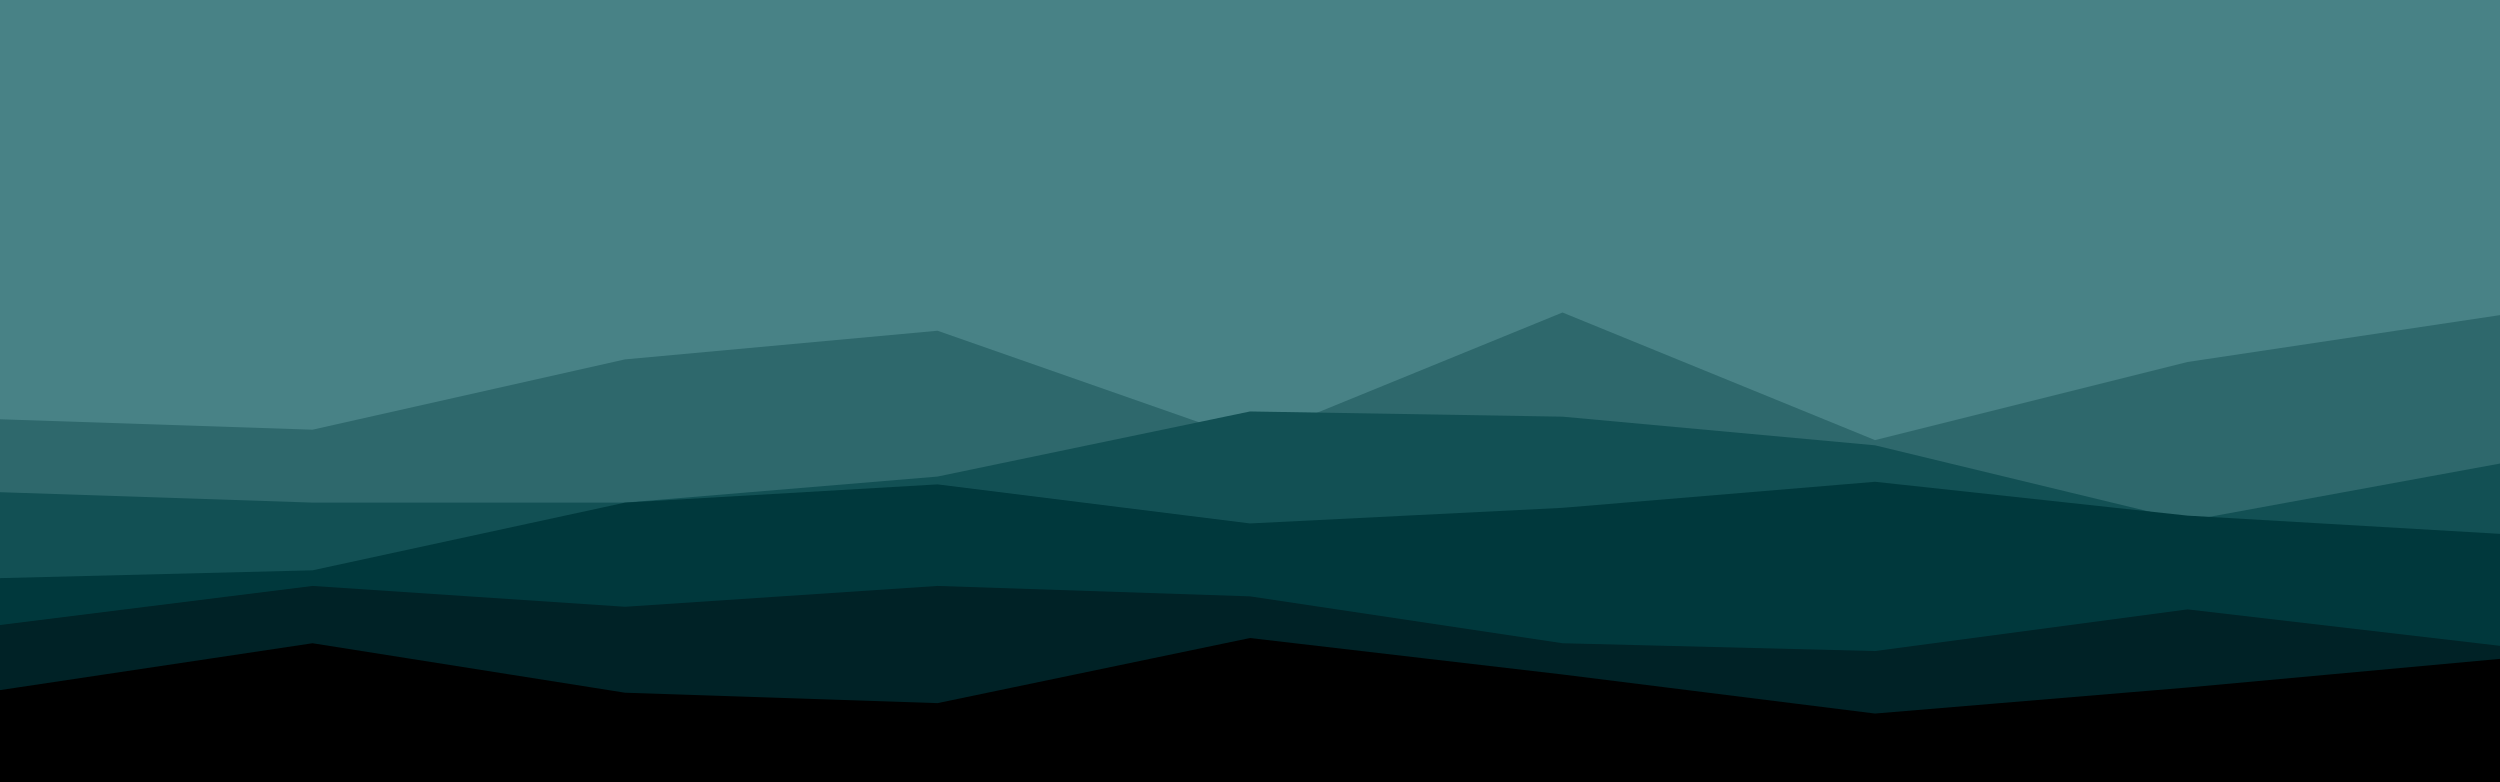
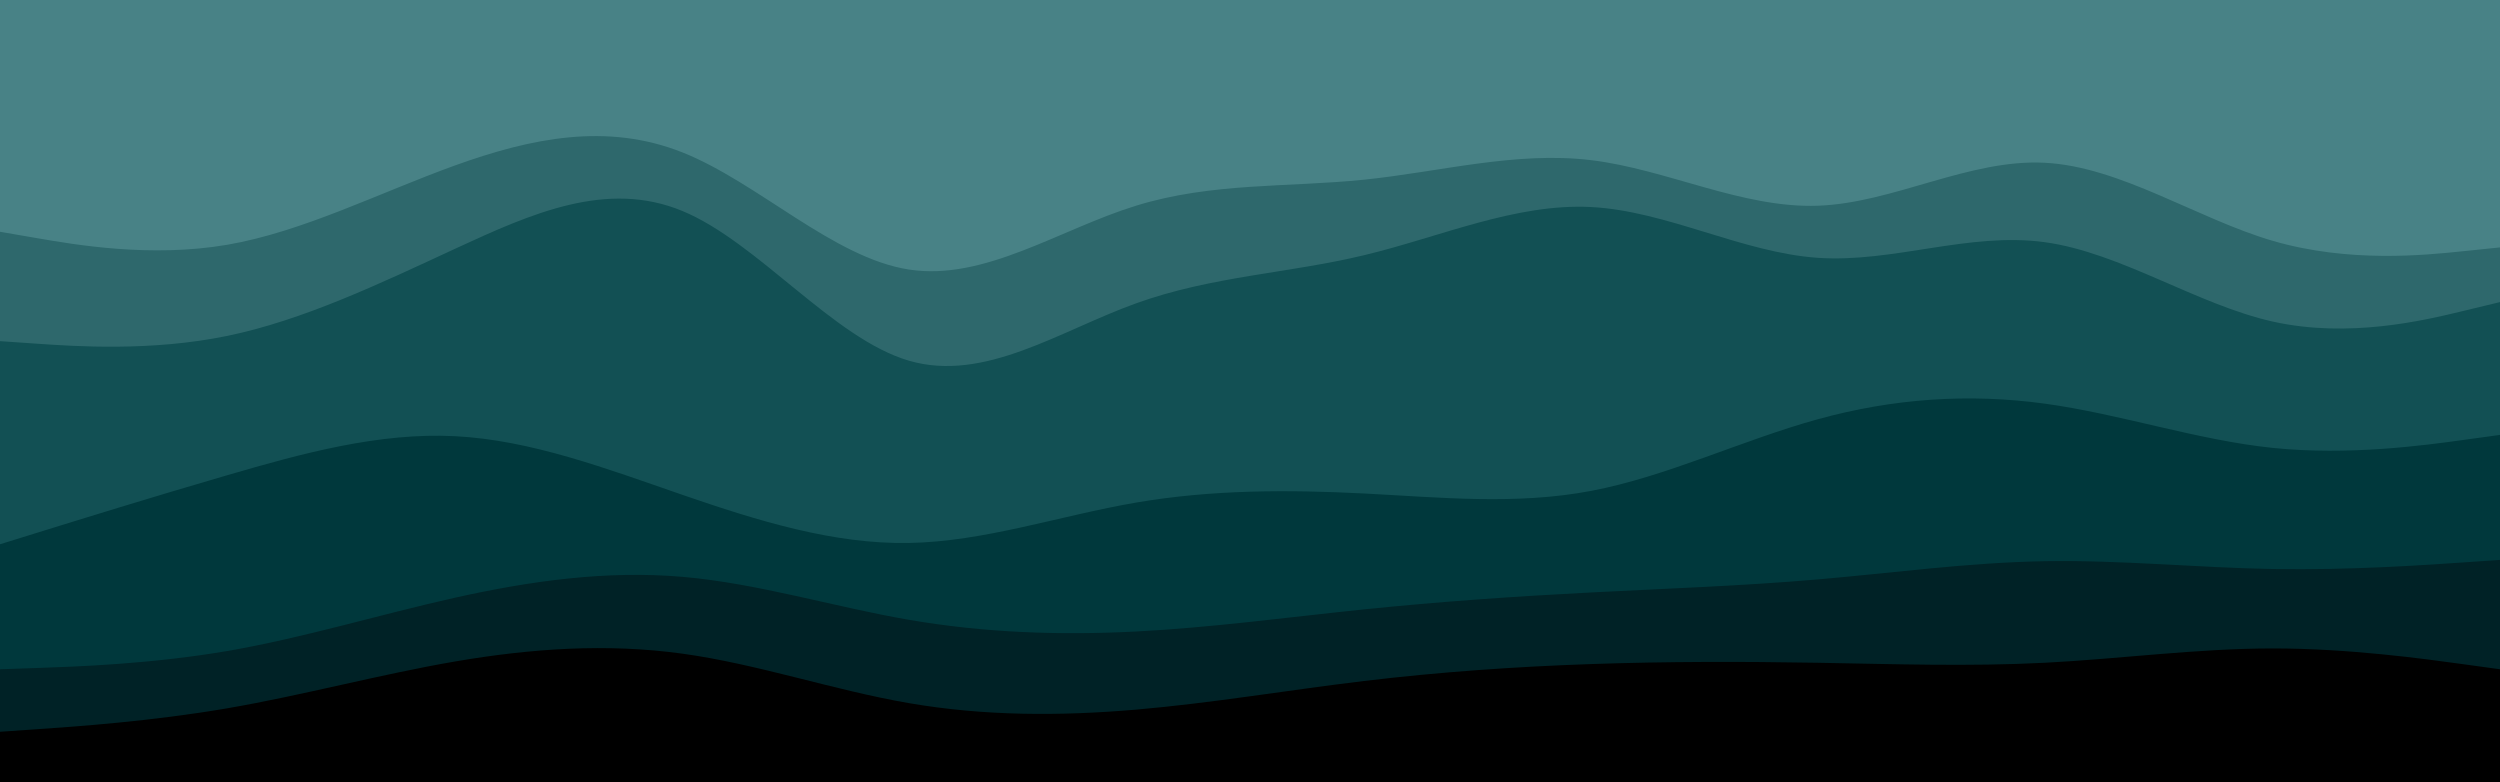
<svg xmlns="http://www.w3.org/2000/svg" id="visual" viewBox="0 0 960 300" width="960" height="300" version="1.1">
-   <rect x="0" y="0" width="960" height="300" fill="#488286" />
-   <path d="M0 123L120 128L240 95L360 145L480 91L600 150L720 87L840 133L960 125L960 301L840 301L720 301L600 301L480 301L360 301L240 301L120 301L0 301Z" fill="#488286" />
-   <path d="M0 161L120 165L240 138L360 127L480 169L600 120L720 169L840 139L960 121L960 301L840 301L720 301L600 301L480 301L360 301L240 301L120 301L0 301Z" fill="#2e686c" />
-   <path d="M0 189L120 193L240 193L360 183L480 158L600 160L720 171L840 200L960 178L960 301L840 301L720 301L600 301L480 301L360 301L240 301L120 301L0 301Z" fill="#125054" />
-   <path d="M0 222L120 219L240 193L360 186L480 201L600 195L720 185L840 198L960 205L960 301L840 301L720 301L600 301L480 301L360 301L240 301L120 301L0 301Z" fill="#00383c" />
-   <path d="M0 240L120 225L240 233L360 225L480 229L600 247L720 250L840 234L960 248L960 301L840 301L720 301L600 301L480 301L360 301L240 301L120 301L0 301Z" fill="#002226" />
-   <path d="M0 265L120 247L240 266L360 270L480 245L600 259L720 274L840 264L960 253L960 301L840 301L720 301L600 301L480 301L360 301L240 301L120 301L0 301Z" fill="#000000" />
+   <path d="M0 91L14.5 93.5C29 96 58 101 87.2 96C116.3 91 145.7 76 174.8 65.5C204 55 233 49 262 60.5C291 72 320 101 349 105.5C378 110 407 90 436.2 81C465.3 72 494.7 74 523.8 71C553 68 582 60 611 63.5C640 67 669 82 698 81C727 80 756 63 785.2 64.5C814.3 66 843.7 86 872.8 94.5C902 103 931 100 945.5 98.5L960 97L960 0L945.5 0C931 0 902 0 872.8 0C843.7 0 814.3 0 785.2 0C756 0 727 0 698 0C669 0 640 0 611 0C582 0 553 0 523.8 0C494.7 0 465.3 0 436.2 0C407 0 378 0 349 0C320 0 291 0 262 0C233 0 204 0 174.8 0C145.7 0 116.3 0 87.2 0C58 0 29 0 14.5 0L0 0Z" fill="#488286" />
+   <path d="M0 133L14.5 134C29 135 58 137 87.2 131C116.3 125 145.7 111 174.8 97.5C204 84 233 71 262 83C291 95 320 132 349 140.5C378 149 407 129 436.2 118.5C465.3 108 494.7 107 523.8 100C553 93 582 80 611 81.5C640 83 669 99 698 101C727 103 756 91 785.2 95C814.3 99 843.7 119 872.8 125.5C902 132 931 125 945.5 121.5L960 118L960 95L945.5 96.5C931 98 902 101 872.8 92.5C843.7 84 814.3 64 785.2 62.5C756 61 727 78 698 79C669 80 640 65 611 61.5C582 58 553 66 523.8 69C494.7 72 465.3 70 436.2 79C407 88 378 108 349 103.5C320 99 291 70 262 58.5C233 47 204 53 174.8 63.5C145.7 74 116.3 89 87.2 94C58 99 29 94 14.5 91.5L0 89Z" fill="#2e686c" />
+   <path d="M0 211L14.5 206.5C29 202 58 193 87.2 184.5C116.3 176 145.7 168 174.8 169.5C204 171 233 182 262 192C291 202 320 211 349 210.5C378 210 407 200 436.2 195C465.3 190 494.7 190 523.8 191.5C553 193 582 196 611 190.5C640 185 669 171 698 163C727 155 756 153 785.2 157C814.3 161 843.7 171 872.8 174C902 177 931 173 945.5 171L960 169L960 116L945.5 119.5C931 123 902 130 872.8 123.5C843.7 117 814.3 97 785.2 93C756 89 727 101 698 99C669 97 640 81 611 79.5C582 78 553 91 523.8 98C494.7 105 465.3 106 436.2 116.5C407 127 378 147 349 138.5C320 130 291 93 262 81C233 69 204 82 174.8 95.5C145.7 109 116.3 123 87.2 129C58 135 29 133 14.5 132L0 131Z" fill="#125054" />
+   <path d="M0 259L14.5 258.5C29 258 58 257 87.2 252C116.3 247 145.7 238 174.8 231.5C204 225 233 221 262 223.5C291 226 320 235 349 240C378 245 407 246 436.2 244.5C465.3 243 494.7 239 523.8 236C553 233 582 231 611 229.5C640 228 669 227 698 224.5C727 222 756 218 785.2 217.5C814.3 217 843.7 220 872.8 220.5C902 221 931 219 945.5 218L960 217L960 167L945.5 169C931 171 902 175 872.8 172C843.7 169 814.3 159 785.2 155C756 151 727 153 698 161C669 169 640 183 611 188.5C582 194 553 191 523.8 189.5C494.7 188 465.3 188 436.2 193C407 198 378 208 349 208.5C320 209 291 200 262 190C233 180 204 169 174.8 167.5C145.7 166 116.3 174 87.2 182.5C58 191 29 200 14.5 204.5L0 209Z" fill="#00383c" />
+   <path d="M0 283L14.5 282C29 281 58 279 87.2 274C116.3 269 145.7 261 174.8 256C204 251 233 249 262 253C291 257 320 267 349 272C378 277 407 277 436.2 274.5C465.3 272 494.7 267 523.8 263.5C553 260 582 258 611 257C640 256 669 256 698 256.5C727 257 756 258 785.2 256.5C814.3 255 843.7 251 872.8 251C902 251 931 255 945.5 257L960 259L960 215L945.5 216C931 217 902 219 872.8 218.5C843.7 218 814.3 215 785.2 215.5C756 216 727 220 698 222.5C669 225 640 226 611 227.5C582 229 553 231 523.8 234C494.7 237 465.3 241 436.2 242.5C407 244 378 243 349 238C320 233 291 224 262 221.5C233 219 204 223 174.8 229.5C145.7 236 116.3 245 87.2 250C58 255 29 256 14.5 256.5L0 257Z" fill="#002226" />
+   <path d="M0 301L14.5 301C29 301 58 301 87.2 301C116.3 301 145.7 301 174.8 301C204 301 233 301 262 301C291 301 320 301 349 301C378 301 407 301 436.2 301C465.3 301 494.7 301 523.8 301C553 301 582 301 611 301C640 301 669 301 698 301C727 301 756 301 785.2 301C814.3 301 843.7 301 872.8 301C902 301 931 301 945.5 301L960 301L960 257L945.5 255C931 253 902 249 872.8 249C843.7 249 814.3 253 785.2 254.5C756 256 727 255 698 254.5C669 254 640 254 611 255C582 256 553 258 523.8 261.5C494.7 265 465.3 270 436.2 272.5C407 275 378 275 349 270C320 265 291 255 262 251C233 247 204 249 174.8 254C145.7 259 116.3 267 87.2 272C58 277 29 279 14.5 280L0 281Z" fill="#000000" />
</svg>
